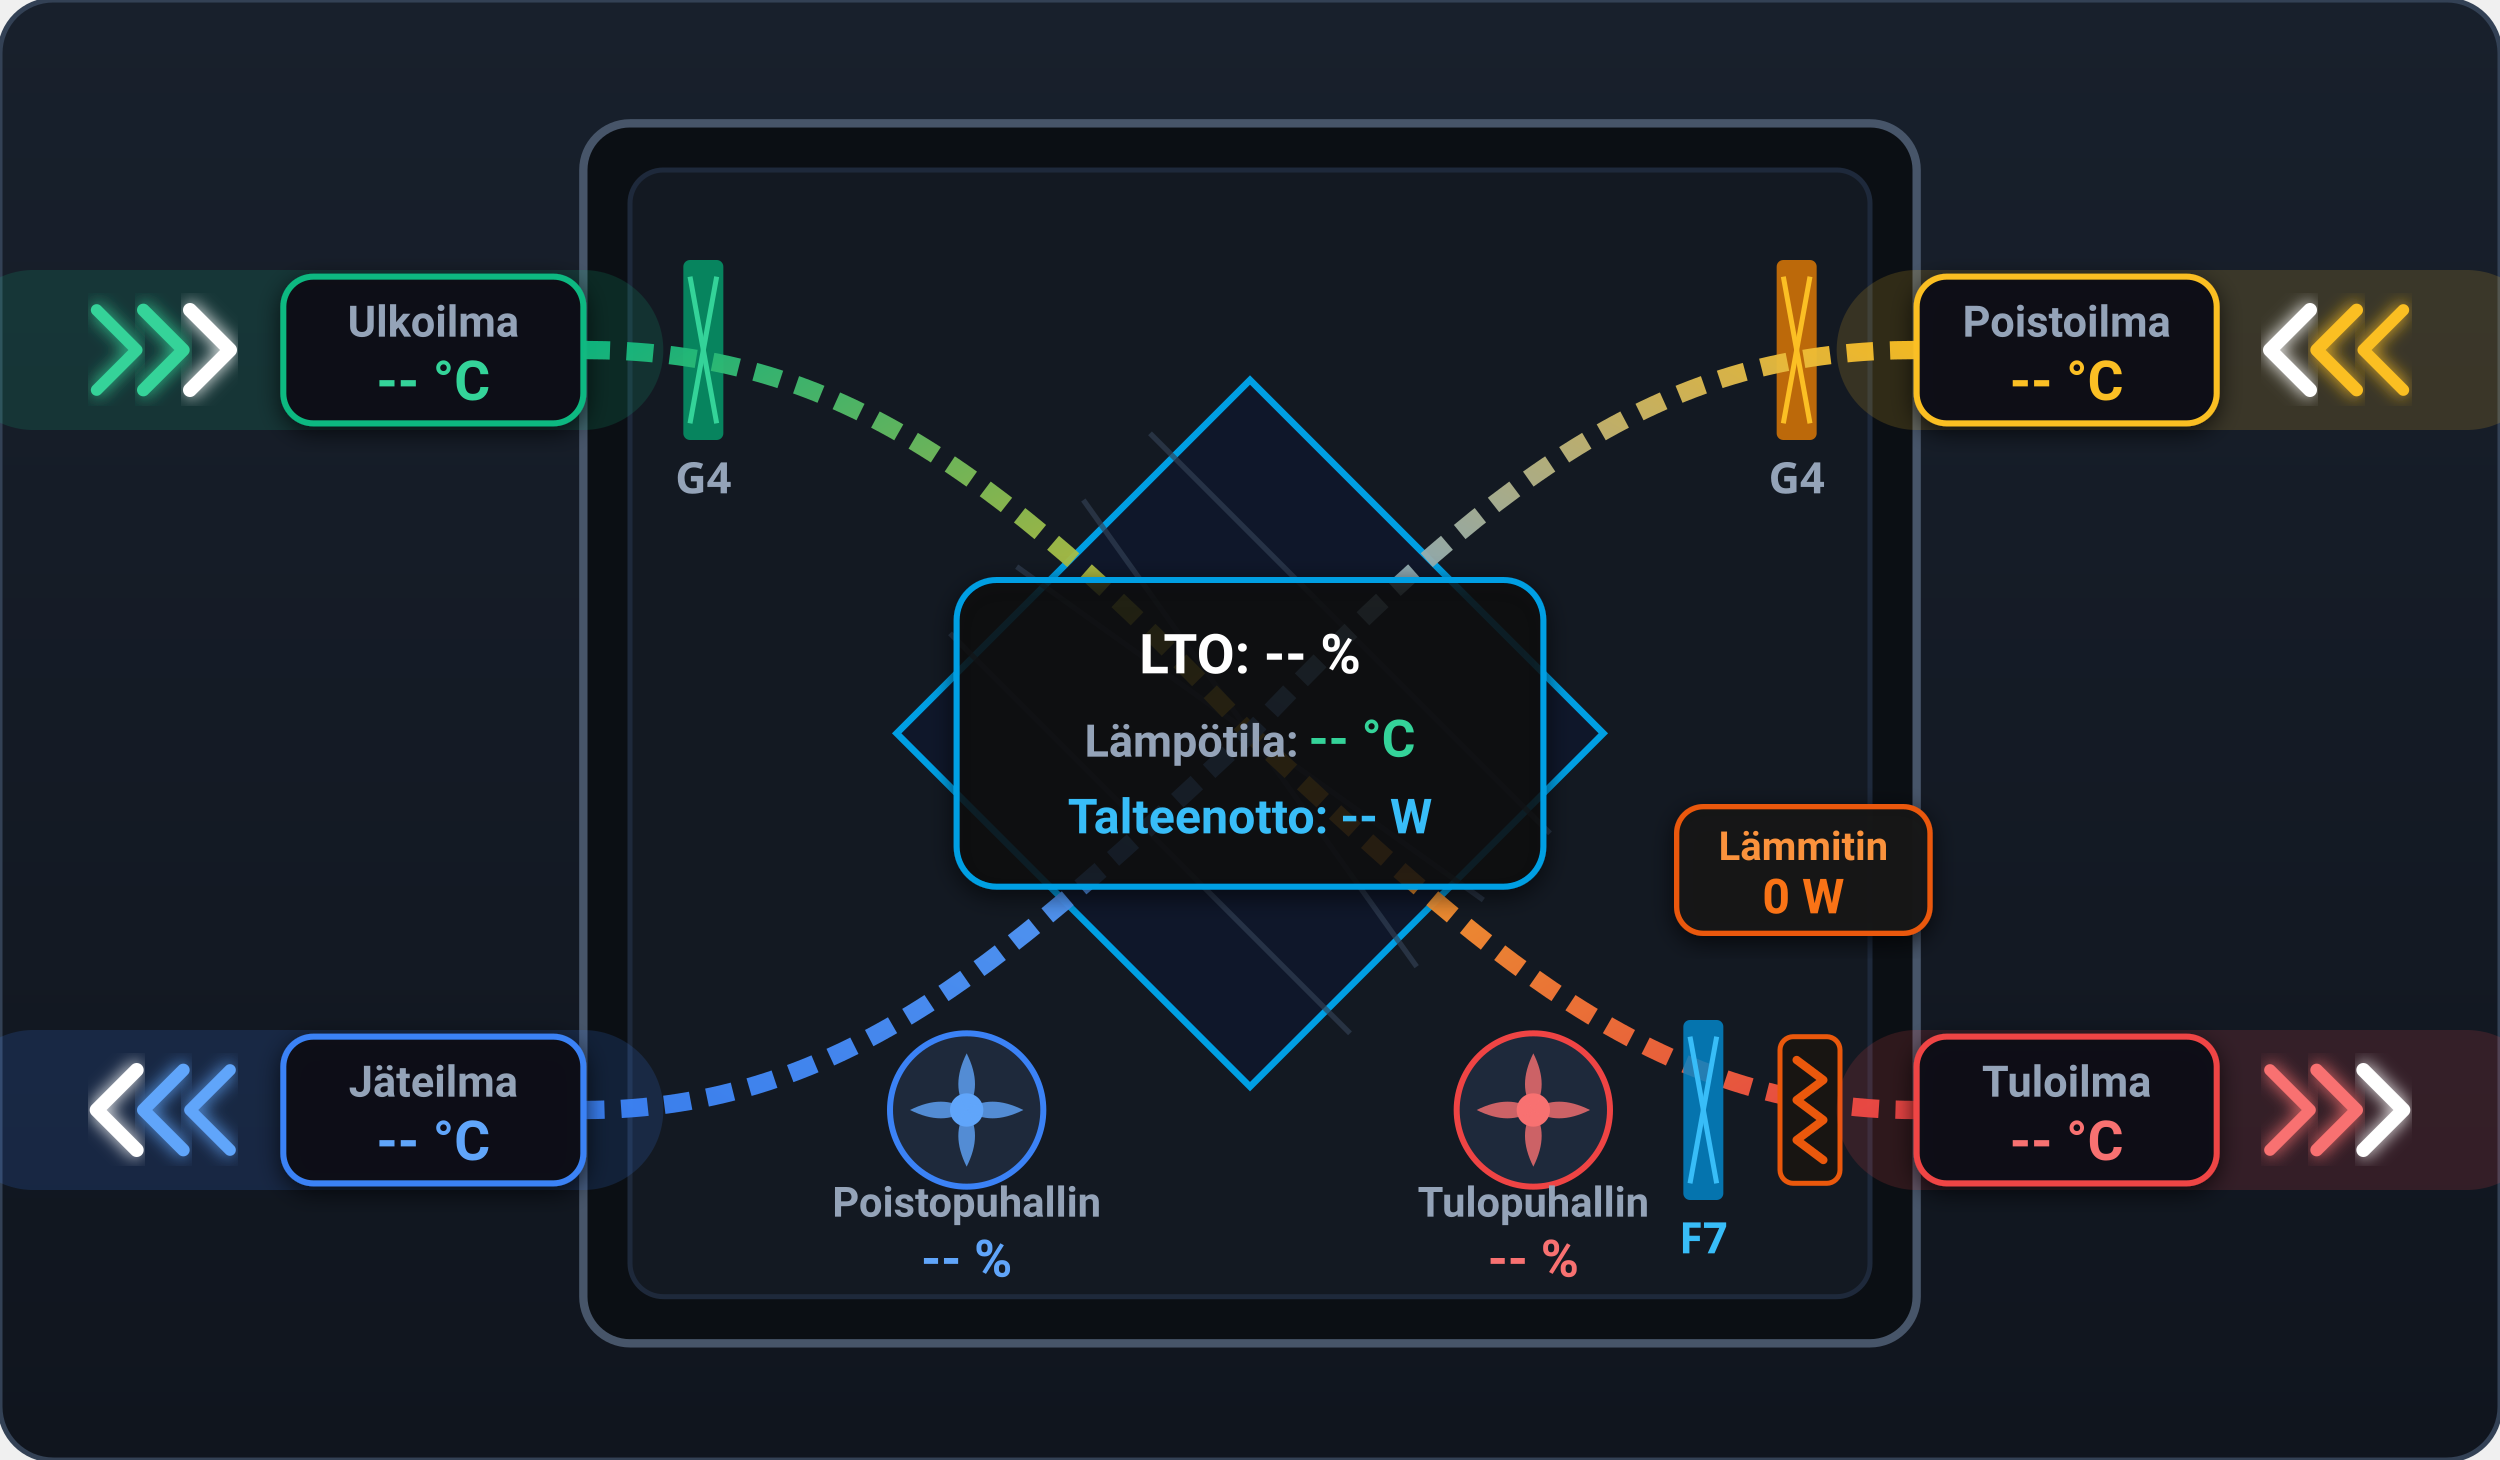
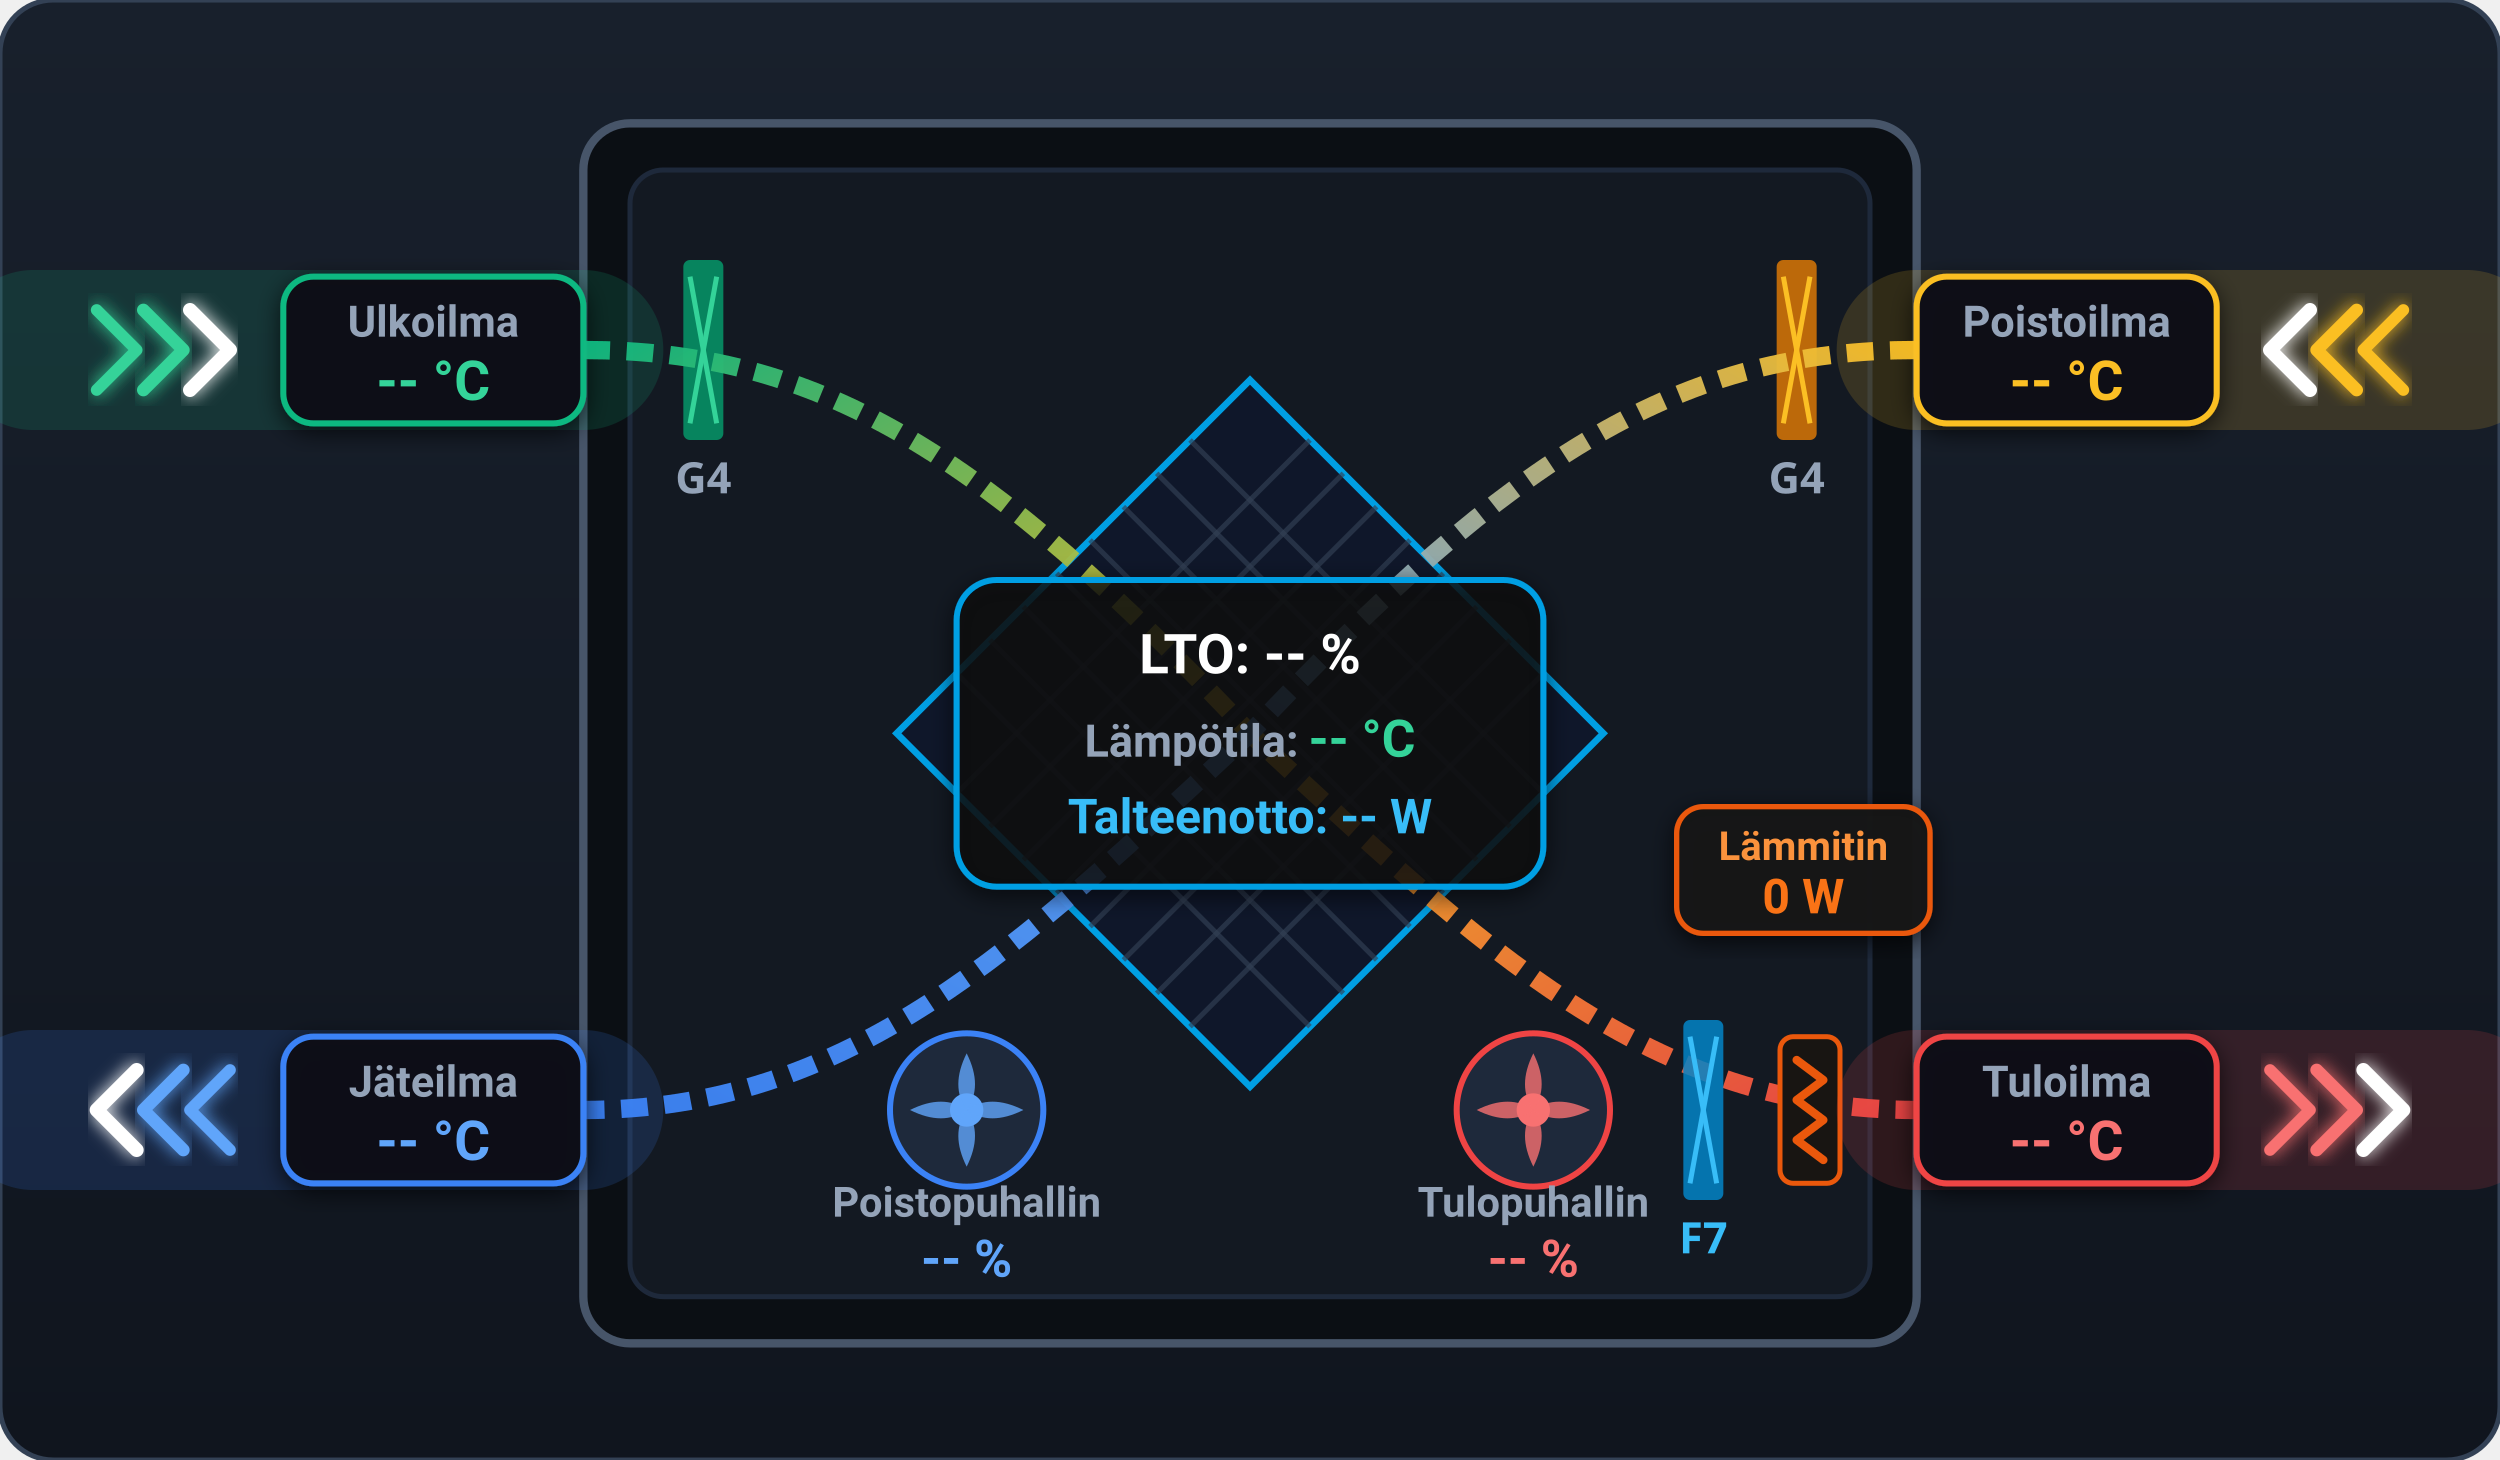
<svg xmlns="http://www.w3.org/2000/svg" viewBox="25 15 750 438" width="100%" height="100%">
  <defs>
    <linearGradient id="bgGrad" x1="0%" y1="0%" x2="0%" y2="100%">
      <stop offset="0%" stop-color="#18202c" />
      <stop offset="100%" stop-color="#10151e" />
    </linearGradient>
    <linearGradient id="freshAirGrad" x1="0%" y1="0%" x2="100%" y2="0%">
      <stop offset="0%" stop-color="#10b981" stop-opacity="0.9" />
      <stop offset="100%" stop-color="#059669" stop-opacity="0.9" />
    </linearGradient>
    <linearGradient id="exhaustAirGrad" x1="100%" y1="0%" x2="0%" y2="0%">
      <stop offset="0%" stop-color="#fbbf24" stop-opacity="0.9" />
      <stop offset="100%" stop-color="#d97706" stop-opacity="0.9" />
    </linearGradient>
    <linearGradient id="wasteAirGrad" x1="100%" y1="0%" x2="0%" y2="0%">
      <stop offset="0%" stop-color="#3b82f6" stop-opacity="0.9" />
      <stop offset="100%" stop-color="#2563eb" stop-opacity="0.9" />
    </linearGradient>
    <linearGradient id="supplyAirGrad" x1="0%" y1="0%" x2="100%" y2="0%">
      <stop offset="0%" stop-color="#ef4444" stop-opacity="0.9" />
      <stop offset="100%" stop-color="#dc2626" stop-opacity="0.9" />
    </linearGradient>
    <linearGradient id="coreGrad" x1="0%" y1="0%" x2="100%" y2="100%">
      <stop offset="0%" stop-color="#1e293b" />
      <stop offset="50%" stop-color="#0f172a" />
      <stop offset="100%" stop-color="#1e293b" />
    </linearGradient>
    <linearGradient id="freshCoreFlow" x1="0%" y1="0%" x2="100%" y2="100%">
      <stop offset="0%" stop-color="#10b981" />
      <stop offset="50%" stop-color="#fbbf24" />
      <stop offset="100%" stop-color="#ef4444" />
    </linearGradient>
    <linearGradient id="exhaustCoreFlow" x1="100%" y1="0%" x2="0%" y2="100%">
      <stop offset="0%" stop-color="#fbbf24" />
      <stop offset="50%" stop-color="#60a5fa" />
      <stop offset="100%" stop-color="#3b82f6" />
    </linearGradient>
    <filter id="heaterGlow" x="-30%" y="-30%" width="160%" height="160%">
      <feGaussianBlur stdDeviation="3.5" result="blur" />
      <feComposite in="SourceGraphic" in2="blur" operator="over" />
    </filter>
    <filter id="arrowGlow" x="-20%" y="-20%" width="140%" height="140%">
      <feGaussianBlur stdDeviation="2.5" result="blur" />
      <feComposite in="SourceGraphic" in2="blur" operator="over" />
    </filter>
    <filter id="plateShadow" x="-20%" y="-20%" width="140%" height="140%">
      <feDropShadow dx="0" dy="2" stdDeviation="3.5" flood-color="#000000" flood-opacity="0.7" />
    </filter>
+     <clipPath id="ltoCoreClip">
+       <polygon points="0,-106 106,0 0,106 -106,0" />
+     </clipPath>
  </defs>
  <rect x="25" y="15" width="750" height="438" rx="16" fill="url(#bgGrad)" stroke="#334155" stroke-width="1.5" />
  <rect x="200" y="52" width="400" height="366" rx="14" fill="#0b0f14" stroke="#475569" stroke-width="2.5" />
  <rect x="214" y="66" width="372" height="338" rx="10" fill="#131922" stroke="#1e293b" stroke-width="1.5" />
  <path d="M 35 120 L 200 120" stroke="#10b981" stroke-width="48" stroke-linecap="round" fill="none" opacity="0.16" />
  <path d="M 35 120 L 200 120" stroke="url(#freshAirGrad)" stroke-width="7" stroke-linecap="round" fill="none" />
  <path d="M 54 108 L 66 120 L 54 132" fill="none" stroke="#34d399" stroke-width="3.5" stroke-linecap="round" stroke-linejoin="round" filter="url(#arrowGlow)" />
  <path d="M 68 108 L 80 120 L 68 132" fill="none" stroke="#34d399" stroke-width="3.8" stroke-linecap="round" stroke-linejoin="round" filter="url(#arrowGlow)" />
  <path d="M 82 108 L 94 120 L 82 132" fill="none" stroke="#ffffff" stroke-width="4.2" stroke-linecap="round" stroke-linejoin="round" filter="url(#arrowGlow)" />
  <g transform="translate(155, 120)">
    <rect x="-45" y="-22" width="90" height="44" rx="9" fill="rgba(11, 15, 20, 0.96)" stroke="#10b981" stroke-width="1.8" filter="url(#plateShadow)" />
    <text x="0" y="-4" fill="#94a3b8" font-size="13" font-weight="600" font-family="-apple-system, BlinkMacSystemFont, 'Segoe UI', Roboto, sans-serif" text-anchor="middle">Ulkoilma</text>
    <text x="0" y="15" fill="#34d399" font-size="16.5" font-weight="bold" font-family="-apple-system, BlinkMacSystemFont, 'Segoe UI', Roboto, sans-serif" text-anchor="middle">-- °C</text>
  </g>
  <g transform="translate(230, 93)">
    <rect x="0" y="0" width="12" height="54" rx="2" fill="#059669" opacity="0.85" />
    <line x1="2" y1="5" x2="10" y2="49" stroke="#34d399" stroke-width="1.5" />
    <line x1="10" y1="5" x2="2" y2="49" stroke="#34d399" stroke-width="1.5" />
    <text x="6" y="70" fill="#94a3b8" font-size="13" font-weight="bold" font-family="sans-serif" text-anchor="middle">G4</text>
  </g>
  <path d="M 765 120 L 600 120" stroke="#fbbf24" stroke-width="48" stroke-linecap="round" fill="none" opacity="0.16" />
  <path d="M 765 120 L 600 120" stroke="url(#exhaustAirGrad)" stroke-width="7" stroke-linecap="round" fill="none" />
  <path d="M 746 108 L 734 120 L 746 132" fill="none" stroke="#fbbf24" stroke-width="3.5" stroke-linecap="round" stroke-linejoin="round" filter="url(#arrowGlow)" />
  <path d="M 732 108 L 720 120 L 732 132" fill="none" stroke="#fbbf24" stroke-width="3.8" stroke-linecap="round" stroke-linejoin="round" filter="url(#arrowGlow)" />
  <path d="M 718 108 L 706 120 L 718 132" fill="none" stroke="#ffffff" stroke-width="4.2" stroke-linecap="round" stroke-linejoin="round" filter="url(#arrowGlow)" />
  <g transform="translate(645, 120)">
    <rect x="-45" y="-22" width="90" height="44" rx="9" fill="rgba(11, 15, 20, 0.96)" stroke="#fbbf24" stroke-width="1.8" filter="url(#plateShadow)" />
    <text x="0" y="-4" fill="#94a3b8" font-size="13" font-weight="600" font-family="-apple-system, BlinkMacSystemFont, 'Segoe UI', Roboto, sans-serif" text-anchor="middle">Poistoilma</text>
    <text x="0" y="15" fill="#fbbf24" font-size="16.5" font-weight="bold" font-family="-apple-system, BlinkMacSystemFont, 'Segoe UI', Roboto, sans-serif" text-anchor="middle">-- °C</text>
  </g>
  <g transform="translate(558, 93)">
    <rect x="0" y="0" width="12" height="54" rx="2" fill="#d97706" opacity="0.85" />
    <line x1="2" y1="5" x2="10" y2="49" stroke="#fbbf24" stroke-width="1.5" />
    <line x1="10" y1="5" x2="2" y2="49" stroke="#fbbf24" stroke-width="1.5" />
    <text x="6" y="70" fill="#94a3b8" font-size="13" font-weight="bold" font-family="sans-serif" text-anchor="middle">G4</text>
  </g>
  <g transform="translate(400, 235)">
    <polygon points="0,-106 106,0 0,106 -106,0" fill="#0f172a" stroke="#009fe3" stroke-width="2" />
-     <line x1="-70" y1="-50" x2="70" y2="50" stroke="#334155" stroke-width="1.6" opacity="0.65" />
-     <line x1="-50" y1="-70" x2="50" y2="70" stroke="#334155" stroke-width="1.6" opacity="0.65" />
-     <line x1="-30" y1="-90" x2="90" y2="30" stroke="#334155" stroke-width="1.6" opacity="0.65" />
-     <line x1="-90" y1="-30" x2="30" y2="90" stroke="#334155" stroke-width="1.6" opacity="0.65" />
+     <g clip-path="url(#ltoCoreClip)">
+       <line x1="-120" y1="-190" x2="120" y2="50" stroke="#334155" stroke-width="1.5" opacity="0.65" />
+       <line x1="-120" y1="-170" x2="120" y2="70" stroke="#334155" stroke-width="1.5" opacity="0.65" />
+       <line x1="-120" y1="-150" x2="120" y2="90" stroke="#334155" stroke-width="1.5" opacity="0.65" />
+       <line x1="-120" y1="-130" x2="120" y2="110" stroke="#334155" stroke-width="1.5" opacity="0.65" />
+       <line x1="-120" y1="-110" x2="120" y2="130" stroke="#334155" stroke-width="1.5" opacity="0.65" />
+       <line x1="-120" y1="-90" x2="120" y2="150" stroke="#334155" stroke-width="1.5" opacity="0.65" />
+       <line x1="-120" y1="-70" x2="120" y2="170" stroke="#334155" stroke-width="1.5" opacity="0.65" />
+       <line x1="-120" y1="-50" x2="120" y2="190" stroke="#334155" stroke-width="1.5" opacity="0.65" />
+       <line x1="-120" y1="50" x2="120" y2="-190" stroke="#334155" stroke-width="1.5" opacity="0.65" />
+       <line x1="-120" y1="70" x2="120" y2="-170" stroke="#334155" stroke-width="1.5" opacity="0.65" />
+       <line x1="-120" y1="90" x2="120" y2="-150" stroke="#334155" stroke-width="1.5" opacity="0.65" />
+       <line x1="-120" y1="110" x2="120" y2="-130" stroke="#334155" stroke-width="1.5" opacity="0.65" />
+       <line x1="-120" y1="130" x2="120" y2="-110" stroke="#334155" stroke-width="1.5" opacity="0.65" />
+       <line x1="-120" y1="150" x2="120" y2="-90" stroke="#334155" stroke-width="1.5" opacity="0.65" />
+       <line x1="-120" y1="170" x2="120" y2="-70" stroke="#334155" stroke-width="1.5" opacity="0.65" />
+       <line x1="-120" y1="190" x2="120" y2="-50" stroke="#334155" stroke-width="1.5" opacity="0.65" />
+     </g>
  </g>
  <path d="M 200 120 C 270 120, 320 150, 400 235 C 470 300, 520 348, 600 348" stroke="url(#freshCoreFlow)" stroke-width="5.5" stroke-dasharray="8,5" fill="none" opacity="0.95" />
  <path d="M 600 120 C 530 120, 480 150, 400 235 C 330 300, 280 348, 200 348" stroke="url(#exhaustCoreFlow)" stroke-width="5.5" stroke-dasharray="8,5" fill="none" opacity="0.95" />
  <g transform="translate(400, 235)">
    <rect x="-88" y="-46" width="176" height="92" rx="12" fill="rgba(8, 12, 18, 0.76)" stroke="#009fe3" stroke-width="1.8" filter="url(#plateShadow)" />
    <text x="0" y="-18" fill="#ffffff" font-size="16.5" font-weight="bold" font-family="-apple-system, BlinkMacSystemFont, 'Segoe UI', Roboto, sans-serif" text-anchor="middle">LTO: -- %</text>
    <text x="0" y="7" text-anchor="middle" font-family="-apple-system, BlinkMacSystemFont, 'Segoe UI', Roboto, sans-serif">
      <tspan fill="#94a3b8" font-size="13.5" font-weight="600">Lämpötila: </tspan>
      <tspan fill="#34d399" font-size="15.5" font-weight="bold">-- °C</tspan>
    </text>
    <text x="0" y="30" fill="#38bdf8" font-size="14.5" font-weight="bold" font-family="-apple-system, BlinkMacSystemFont, 'Segoe UI', Roboto, sans-serif" text-anchor="middle">Talteenotto: -- W</text>
  </g>
  <g transform="translate(315, 348)">
    <circle cx="0" cy="0" r="23" fill="#1e293b" stroke="#3b82f6" stroke-width="1.8" />
    <circle cx="0" cy="0" r="5" fill="#60a5fa" />
    <path d="M 0,-17 Q 5,-7 0,0 Q -5,-7 0,-17" fill="#60a5fa" opacity="0.8" />
    <path d="M 17,0 Q 7,5 0,0 Q 7,-5 17,0" fill="#60a5fa" opacity="0.8" />
    <path d="M 0,17 Q -5,7 0,0 Q 5,7 0,17" fill="#60a5fa" opacity="0.8" />
    <path d="M -17,0 Q -7,-5 0,0 Q -7,5 -17,0" fill="#60a5fa" opacity="0.8" />
    <text x="0" y="32" fill="#94a3b8" font-size="12.5" font-weight="600" font-family="-apple-system, BlinkMacSystemFont, 'Segoe UI', Roboto, sans-serif" text-anchor="middle">Poistopuhallin</text>
    <text x="0" y="50" fill="#60a5fa" font-size="15.5" font-weight="bold" font-family="-apple-system, BlinkMacSystemFont, 'Segoe UI', Roboto, sans-serif" text-anchor="middle">-- %</text>
  </g>
  <path d="M 200 348 L 35 348" stroke="#3b82f6" stroke-width="48" stroke-linecap="round" fill="none" opacity="0.16" />
  <path d="M 200 348 L 35 348" stroke="url(#wasteAirGrad)" stroke-width="7" stroke-linecap="round" fill="none" />
  <g transform="translate(155, 348)">
    <rect x="-45" y="-22" width="90" height="44" rx="9" fill="rgba(11, 15, 20, 0.96)" stroke="#3b82f6" stroke-width="1.8" filter="url(#plateShadow)" />
    <text x="0" y="-4" fill="#94a3b8" font-size="13" font-weight="600" font-family="-apple-system, BlinkMacSystemFont, 'Segoe UI', Roboto, sans-serif" text-anchor="middle">Jäteilma</text>
    <text x="0" y="15" fill="#60a5fa" font-size="16.5" font-weight="bold" font-family="-apple-system, BlinkMacSystemFont, 'Segoe UI', Roboto, sans-serif" text-anchor="middle">-- °C</text>
  </g>
  <path d="M 94 336 L 82 348 L 94 360" fill="none" stroke="#60a5fa" stroke-width="3.5" stroke-linecap="round" stroke-linejoin="round" filter="url(#arrowGlow)" />
  <path d="M 80 336 L 68 348 L 80 360" fill="none" stroke="#60a5fa" stroke-width="3.8" stroke-linecap="round" stroke-linejoin="round" filter="url(#arrowGlow)" />
  <path d="M 66 336 L 54 348 L 66 360" fill="none" stroke="#ffffff" stroke-width="4.2" stroke-linecap="round" stroke-linejoin="round" filter="url(#arrowGlow)" />
  <g transform="translate(485, 348)">
    <circle cx="0" cy="0" r="23" fill="#1e293b" stroke="#ef4444" stroke-width="1.8" />
    <circle cx="0" cy="0" r="5" fill="#f87171" />
    <path d="M 0,-17 Q 5,-7 0,0 Q -5,-7 0,-17" fill="#f87171" opacity="0.8" />
    <path d="M 17,0 Q 7,5 0,0 Q 7,-5 17,0" fill="#f87171" opacity="0.8" />
    <path d="M 0,17 Q -5,7 0,0 Q 5,7 0,17" fill="#f87171" opacity="0.8" />
    <path d="M -17,0 Q -7,-5 0,0 Q -7,5 -17,0" fill="#f87171" opacity="0.8" />
    <text x="0" y="32" fill="#94a3b8" font-size="12.5" font-weight="600" font-family="-apple-system, BlinkMacSystemFont, 'Segoe UI', Roboto, sans-serif" text-anchor="middle">Tulopuhallin</text>
    <text x="0" y="50" fill="#f87171" font-size="15.5" font-weight="bold" font-family="-apple-system, BlinkMacSystemFont, 'Segoe UI', Roboto, sans-serif" text-anchor="middle">-- %</text>
  </g>
  <g transform="translate(530, 321)">
    <rect x="0" y="0" width="12" height="54" rx="2" fill="#0284c7" opacity="0.85" />
    <line x1="2" y1="5" x2="10" y2="49" stroke="#38bdf8" stroke-width="1.5" />
    <line x1="10" y1="5" x2="2" y2="49" stroke="#38bdf8" stroke-width="1.5" />
    <text x="6" y="70" fill="#38bdf8" font-size="13" font-weight="bold" font-family="sans-serif" text-anchor="middle">F7</text>
  </g>
  <g transform="translate(566, 276)">
    <rect x="-38" y="-19" width="76" height="38" rx="8" fill="rgba(24, 21, 18, 0.96)" stroke="#ea580c" stroke-width="1.6" filter="url(#plateShadow)" />
    <text x="0" y="-3" fill="#fb923c" font-size="12" font-weight="600" font-family="-apple-system, BlinkMacSystemFont, 'Segoe UI', Roboto, sans-serif" text-anchor="middle">Lämmitin</text>
    <text x="0" y="13" fill="#f97316" font-size="14.5" font-weight="bold" font-family="-apple-system, BlinkMacSystemFont, 'Segoe UI', Roboto, sans-serif" text-anchor="middle">0 W</text>
  </g>
  <g transform="translate(568, 348)" id="heater_coil">
    <rect x="-9" y="-22" width="18" height="44" rx="4" fill="#181512" stroke="#ea580c" stroke-width="1.5" />
    <path d="M -4,-15 L 4,-9 L -4,-3 L 4,3 L -4,9 L 4,15" fill="none" stroke="#ea580c" stroke-width="2.5" stroke-linecap="round" stroke-linejoin="round" id="heater_path" />
  </g>
  <path d="M 600 348 L 765 348" stroke="#ef4444" stroke-width="48" stroke-linecap="round" fill="none" opacity="0.16" />
  <path d="M 600 348 L 765 348" stroke="url(#supplyAirGrad)" stroke-width="7" stroke-linecap="round" fill="none" />
  <g transform="translate(645, 348)">
    <rect x="-45" y="-22" width="90" height="44" rx="9" fill="rgba(11, 15, 20, 0.96)" stroke="#ef4444" stroke-width="1.8" filter="url(#plateShadow)" />
    <text x="0" y="-4" fill="#94a3b8" font-size="13" font-weight="600" font-family="-apple-system, BlinkMacSystemFont, 'Segoe UI', Roboto, sans-serif" text-anchor="middle">Tuloilma</text>
    <text x="0" y="15" fill="#f87171" font-size="16.5" font-weight="bold" font-family="-apple-system, BlinkMacSystemFont, 'Segoe UI', Roboto, sans-serif" text-anchor="middle">-- °C</text>
  </g>
  <path d="M 706 336 L 718 348 L 706 360" fill="none" stroke="#f87171" stroke-width="3.5" stroke-linecap="round" stroke-linejoin="round" filter="url(#arrowGlow)" />
  <path d="M 720 336 L 732 348 L 720 360" fill="none" stroke="#f87171" stroke-width="3.8" stroke-linecap="round" stroke-linejoin="round" filter="url(#arrowGlow)" />
  <path d="M 734 336 L 746 348 L 734 360" fill="none" stroke="#ffffff" stroke-width="4.2" stroke-linecap="round" stroke-linejoin="round" filter="url(#arrowGlow)" />
</svg>
